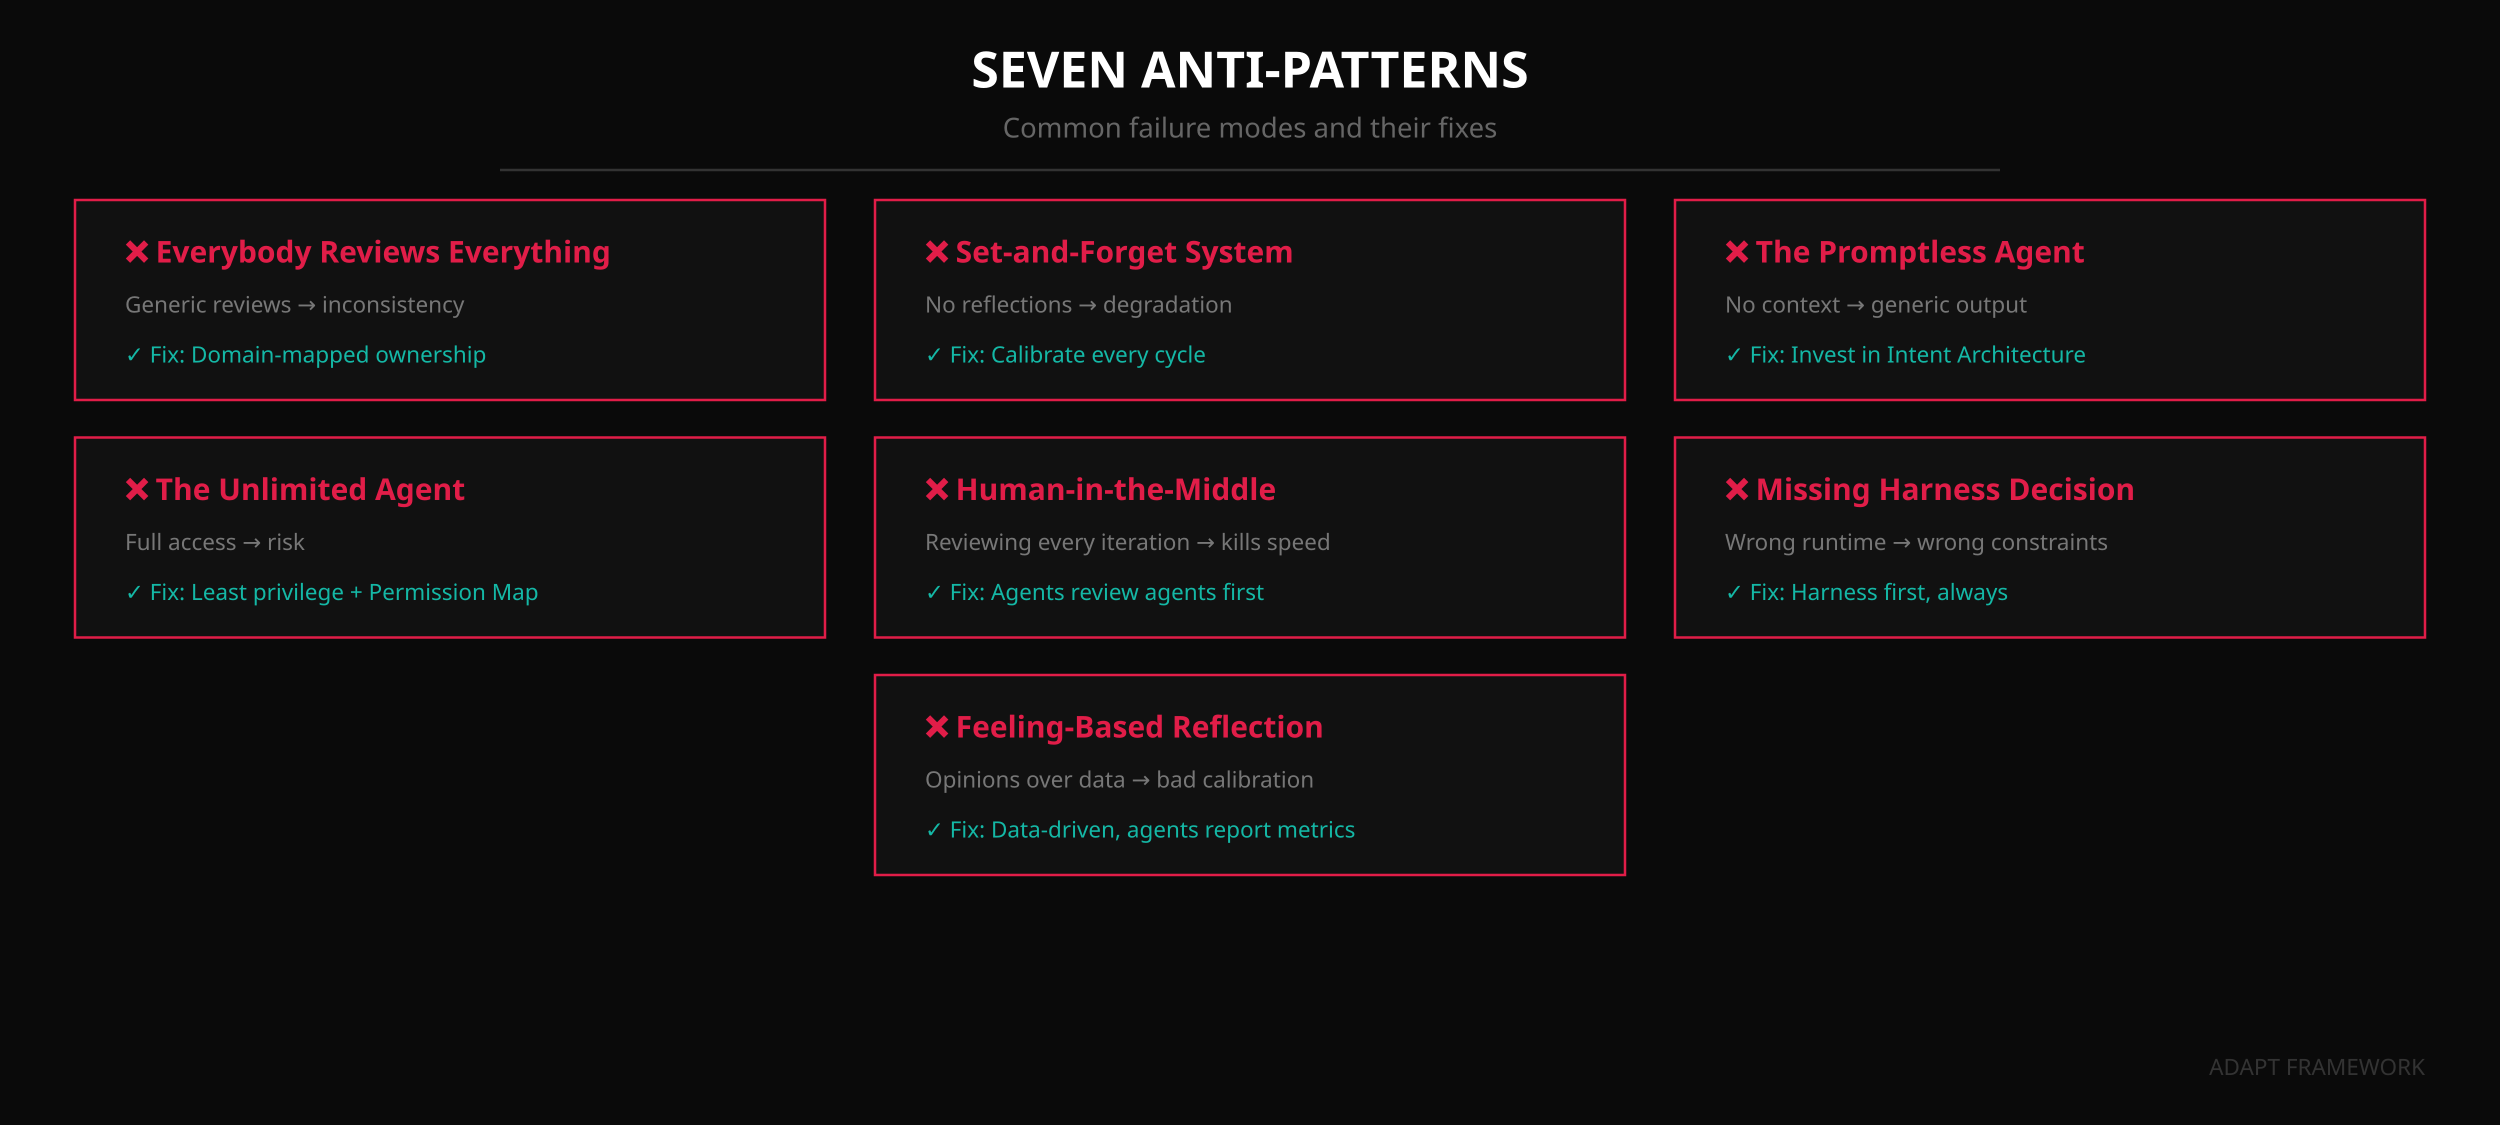
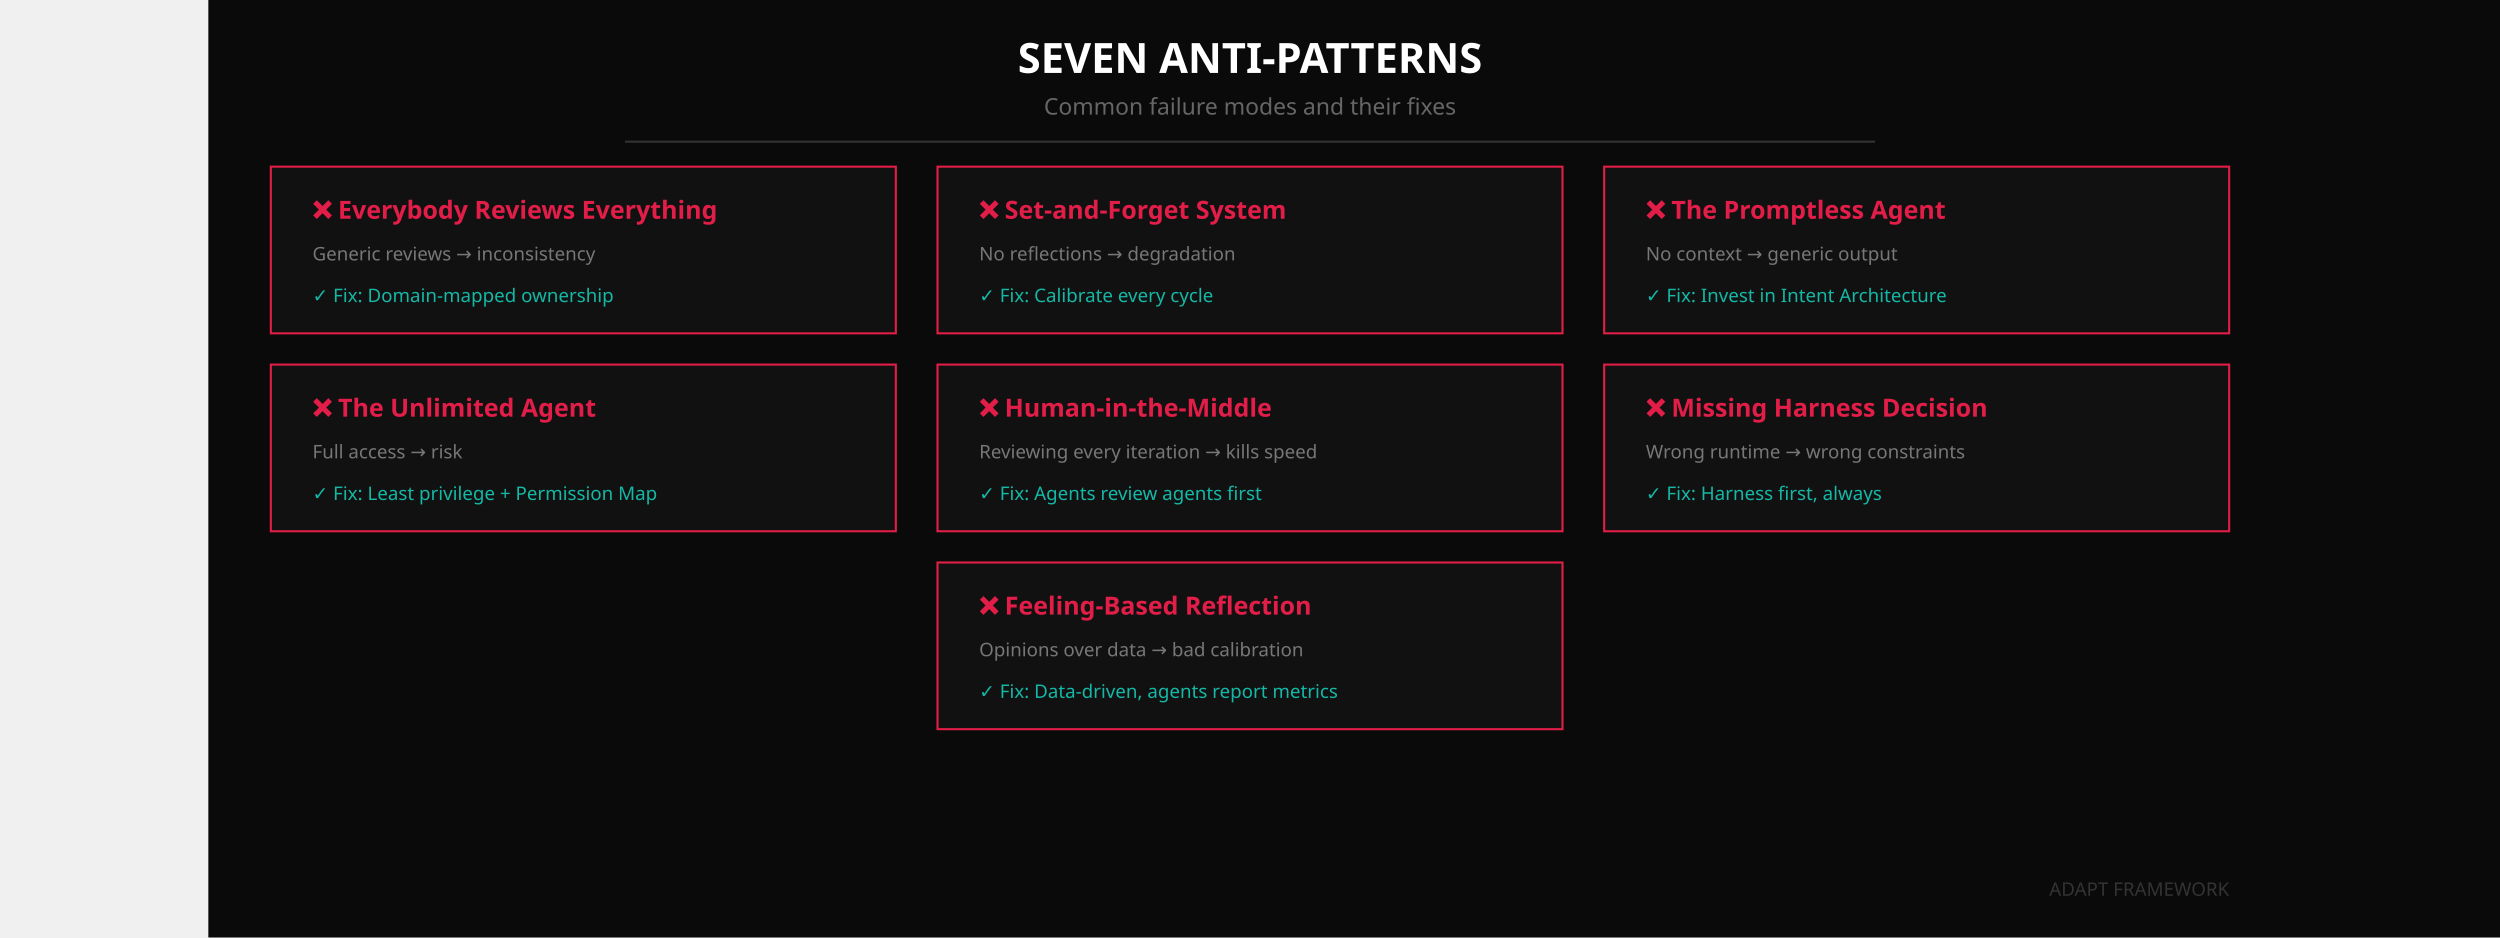
- <svg xmlns="http://www.w3.org/2000/svg" viewBox="0 0 1000 450" width="1000" height="450">
-   <rect width="1000" height="450" fill="#0a0a0a" />
+ <svg xmlns="http://www.w3.org/2000/svg" viewBox="0 0 1000 450" width="1200" height="450">
+   <rect width="1200" height="450" fill="#0a0a0a" />
  <text x="500" y="35" text-anchor="middle" font-family="system-ui, sans-serif" font-size="20" font-weight="700" fill="#ffffff">SEVEN ANTI-PATTERNS</text>
  <text x="500" y="55" text-anchor="middle" font-family="system-ui, sans-serif" font-size="11" fill="#666">Common failure modes and their fixes</text>
  <line x1="200" y1="68" x2="800" y2="68" stroke="#333" stroke-width="1" />
  <rect x="30" y="80" width="300" height="80" fill="#111" stroke="#e11d48" stroke-width="1" />
  <text x="50" y="105" font-family="system-ui, sans-serif" font-size="12" font-weight="700" fill="#e11d48">❌ Everybody Reviews Everything</text>
  <text x="50" y="125" font-family="system-ui, sans-serif" font-size="9" fill="#777">Generic reviews → inconsistency</text>
  <text x="50" y="145" font-family="system-ui, sans-serif" font-size="9" fill="#14b8a6">✓ Fix: Domain-mapped ownership</text>
  <rect x="350" y="80" width="300" height="80" fill="#111" stroke="#e11d48" stroke-width="1" />
  <text x="370" y="105" font-family="system-ui, sans-serif" font-size="12" font-weight="700" fill="#e11d48">❌ Set-and-Forget System</text>
  <text x="370" y="125" font-family="system-ui, sans-serif" font-size="9" fill="#777">No reflections → degradation</text>
  <text x="370" y="145" font-family="system-ui, sans-serif" font-size="9" fill="#14b8a6">✓ Fix: Calibrate every cycle</text>
  <rect x="670" y="80" width="300" height="80" fill="#111" stroke="#e11d48" stroke-width="1" />
  <text x="690" y="105" font-family="system-ui, sans-serif" font-size="12" font-weight="700" fill="#e11d48">❌ The Promptless Agent</text>
  <text x="690" y="125" font-family="system-ui, sans-serif" font-size="9" fill="#777">No context → generic output</text>
  <text x="690" y="145" font-family="system-ui, sans-serif" font-size="9" fill="#14b8a6">✓ Fix: Invest in Intent Architecture</text>
  <rect x="30" y="175" width="300" height="80" fill="#111" stroke="#e11d48" stroke-width="1" />
  <text x="50" y="200" font-family="system-ui, sans-serif" font-size="12" font-weight="700" fill="#e11d48">❌ The Unlimited Agent</text>
  <text x="50" y="220" font-family="system-ui, sans-serif" font-size="9" fill="#777">Full access → risk</text>
  <text x="50" y="240" font-family="system-ui, sans-serif" font-size="9" fill="#14b8a6">✓ Fix: Least privilege + Permission Map</text>
  <rect x="350" y="175" width="300" height="80" fill="#111" stroke="#e11d48" stroke-width="1" />
  <text x="370" y="200" font-family="system-ui, sans-serif" font-size="12" font-weight="700" fill="#e11d48">❌ Human-in-the-Middle</text>
  <text x="370" y="220" font-family="system-ui, sans-serif" font-size="9" fill="#777">Reviewing every iteration → kills speed</text>
  <text x="370" y="240" font-family="system-ui, sans-serif" font-size="9" fill="#14b8a6">✓ Fix: Agents review agents first</text>
  <rect x="670" y="175" width="300" height="80" fill="#111" stroke="#e11d48" stroke-width="1" />
  <text x="690" y="200" font-family="system-ui, sans-serif" font-size="12" font-weight="700" fill="#e11d48">❌ Missing Harness Decision</text>
  <text x="690" y="220" font-family="system-ui, sans-serif" font-size="9" fill="#777">Wrong runtime → wrong constraints</text>
  <text x="690" y="240" font-family="system-ui, sans-serif" font-size="9" fill="#14b8a6">✓ Fix: Harness first, always</text>
  <rect x="350" y="270" width="300" height="80" fill="#111" stroke="#e11d48" stroke-width="1" />
  <text x="370" y="295" font-family="system-ui, sans-serif" font-size="12" font-weight="700" fill="#e11d48">❌ Feeling-Based Reflection</text>
  <text x="370" y="315" font-family="system-ui, sans-serif" font-size="9" fill="#777">Opinions over data → bad calibration</text>
  <text x="370" y="335" font-family="system-ui, sans-serif" font-size="9" fill="#14b8a6">✓ Fix: Data-driven, agents report metrics</text>
  <text x="970" y="430" text-anchor="end" font-family="system-ui, sans-serif" font-size="9" fill="#333">ADAPT FRAMEWORK</text>
</svg>
